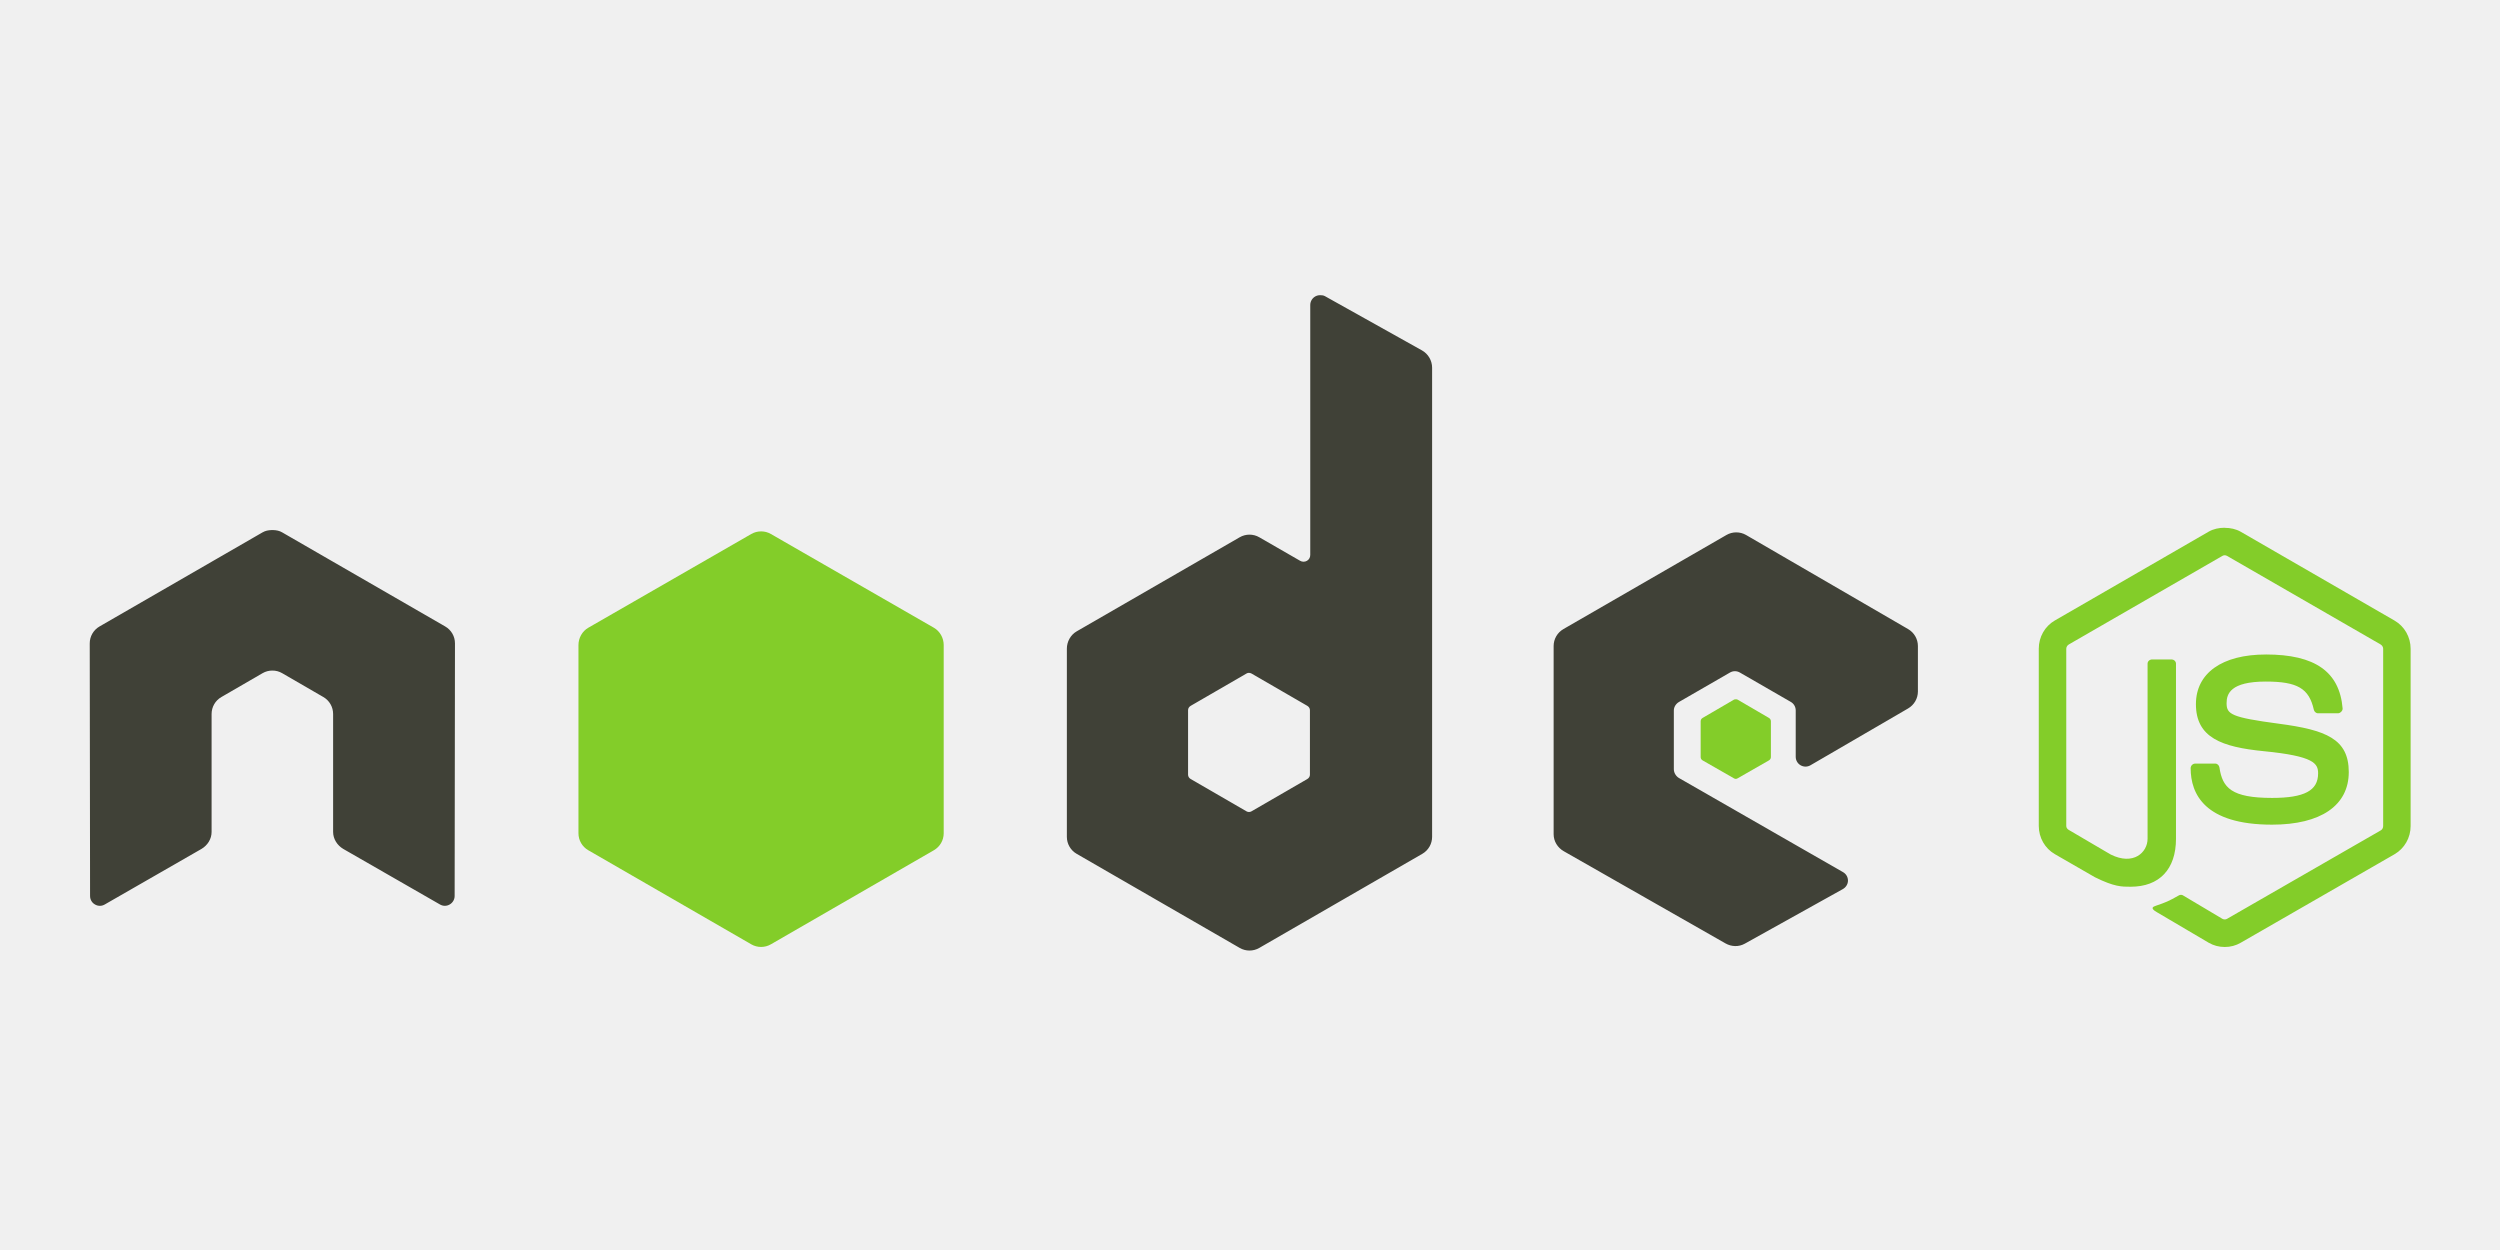
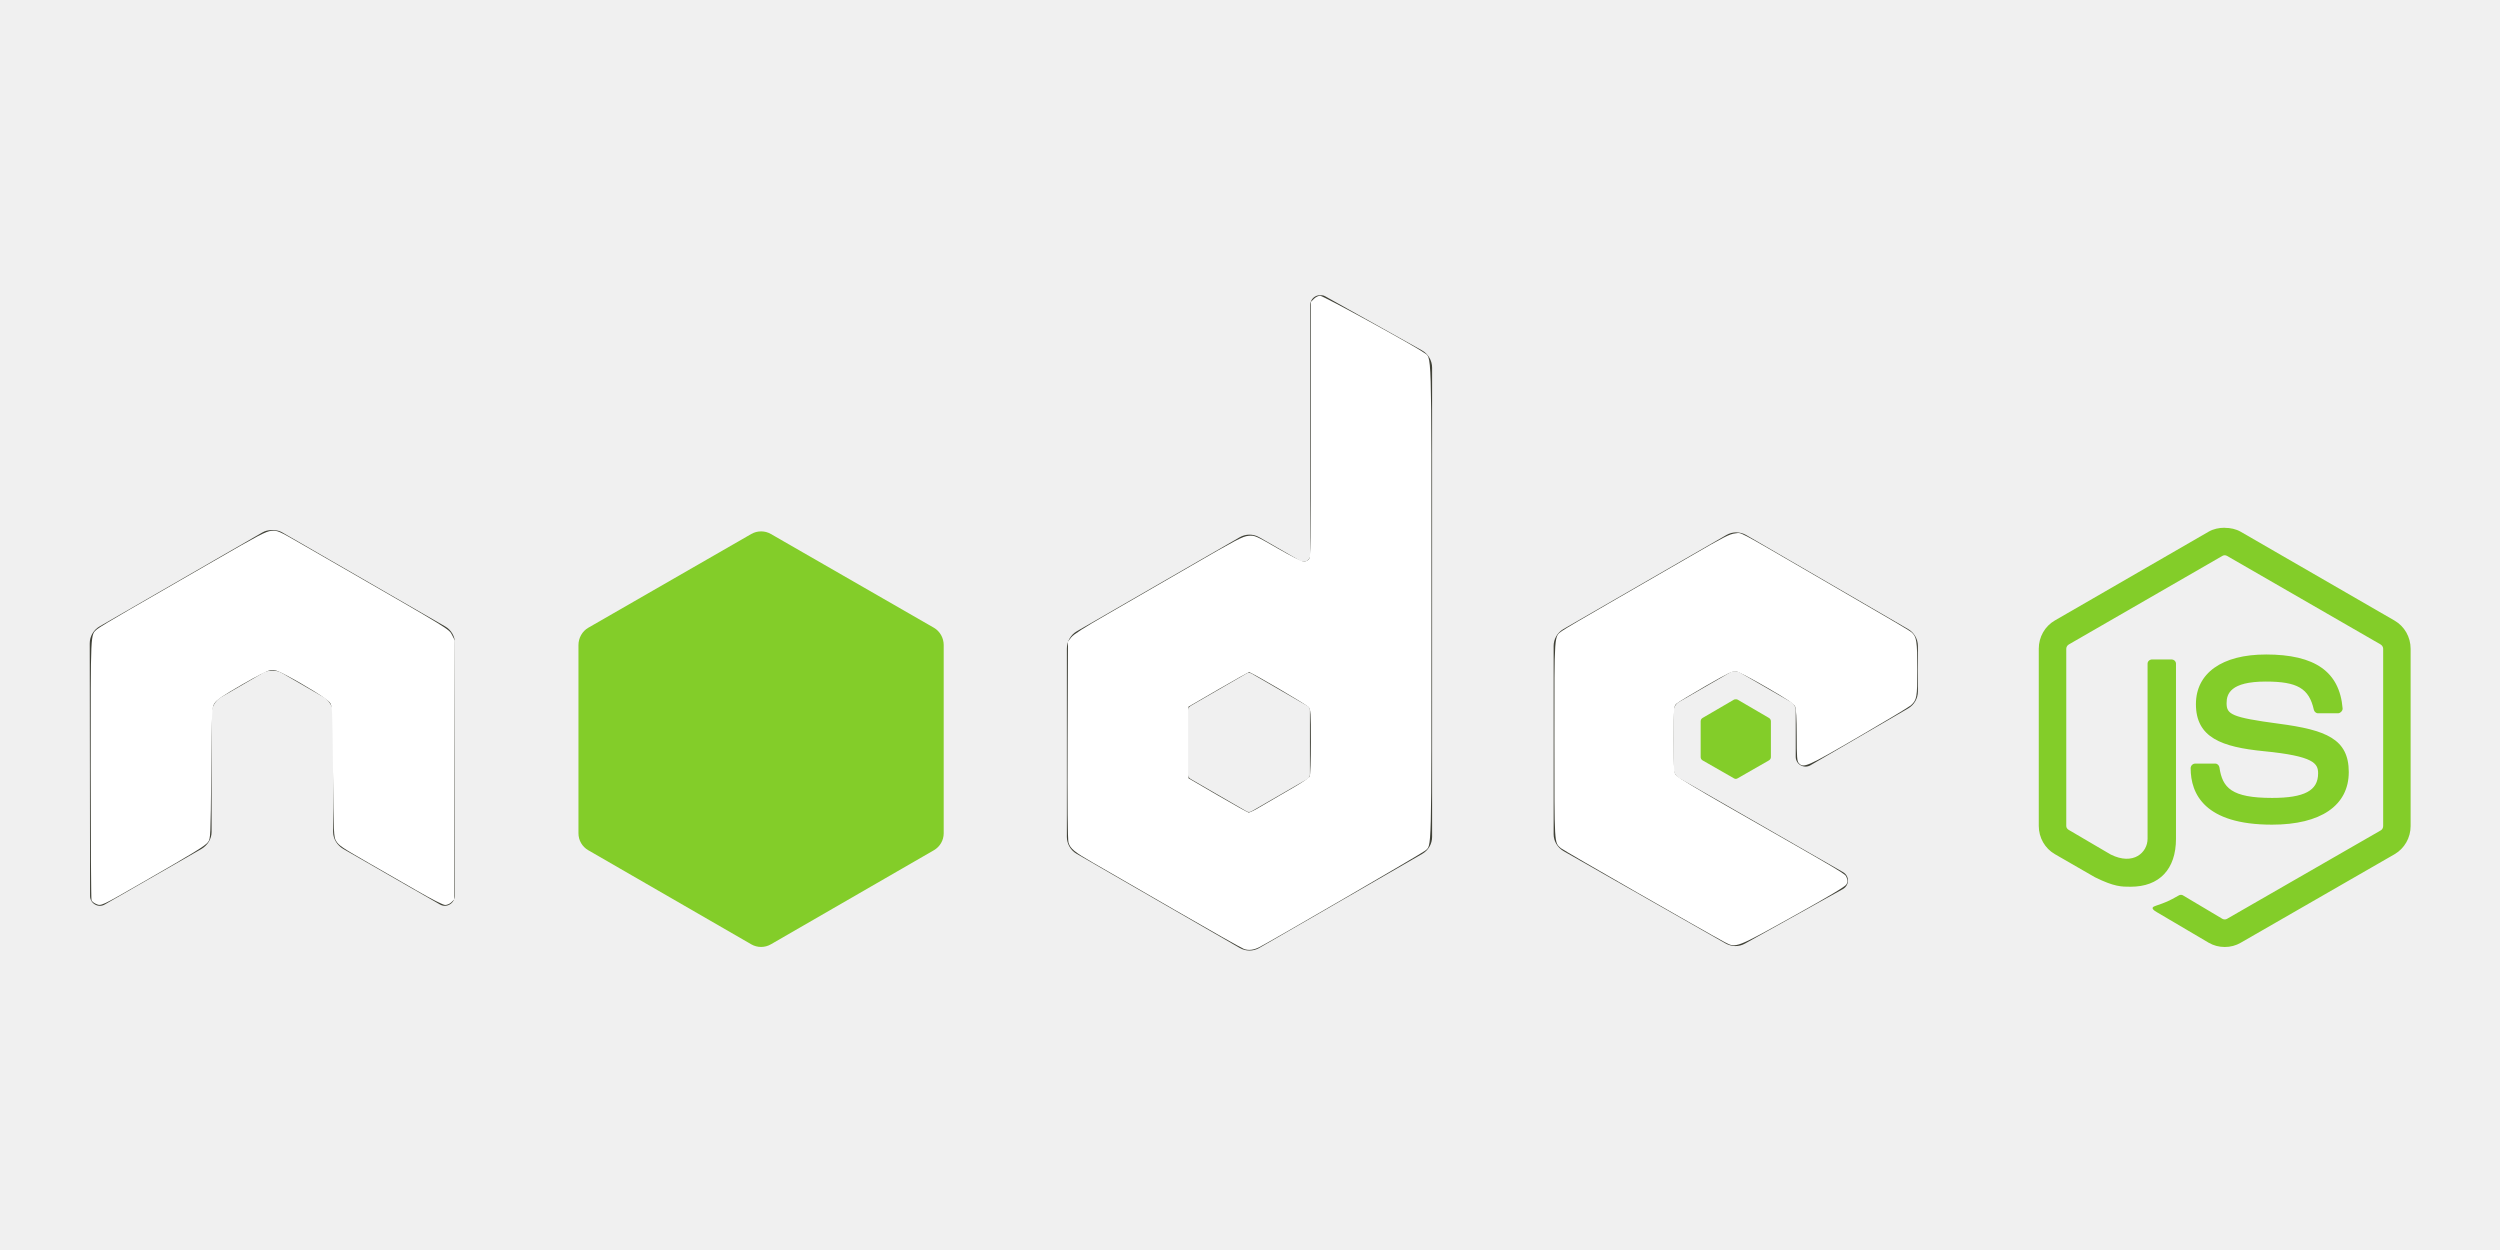
- <svg xmlns="http://www.w3.org/2000/svg" width="120" height="60" preserveAspectRatio="xMidYMid">
-   <g transform="matrix(.217946 0 0 .217946 4.120542 14.08555)">
-     <path d="M471.05 51.6c-1.245 0-2.455.257-3.526.863l-33.888 19.57c-2.193 1.263-3.526 3.65-3.526 6.188v39.07c0 2.537 1.333 4.92 3.526 6.187l8.85 5.1c4.3 2.12 5.886 2.086 7.843 2.086 6.366 0 10-3.863 10-10.577V81.542c0-.545-.472-.935-1.007-.935h-4.245c-.544 0-1.007.4-1.007.935v38.565c0 2.976-3.1 5.97-8.13 3.454l-9.2-5.396c-.325-.177-.576-.5-.576-.863v-39.07c0-.37.248-.748.576-.935l33.817-19.5c.317-.182.694-.182 1.007 0l33.817 19.5c.322.193.576.553.576.935v39.07c0 .373-.187.755-.504.935l-33.888 19.5c-.3.173-.7.173-1.007 0l-8.706-5.18c-.26-.152-.613-.14-.863 0-2.403 1.362-2.855 1.52-5.108 2.302-.555.193-1.4.494.288 1.44l11.368 6.7c1.082.626 2.288.935 3.526.935 1.255 0 2.443-.3 3.526-.935l33.888-19.5c2.193-1.276 3.526-3.65 3.526-6.187v-39.07c0-2.538-1.333-4.92-3.526-6.188l-33.888-19.57c-1.062-.606-2.28-.863-3.526-.863zm9.066 27.918c-9.65 0-15.397 4.107-15.397 10.936 0 7.4 5.704 9.444 14.966 10.36 11.08 1.085 11.944 2.712 11.944 4.893 0 3.783-3.016 5.396-10.145 5.396-8.956 0-10.925-2.236-11.584-6.7-.078-.478-.446-.863-.935-.863h-4.4a1.03 1.03 0 0 0-1.007 1.007c0 5.703 3.102 12.447 17.916 12.447 10.723 0 16.908-4.2 16.908-11.584 0-7.3-4.996-9.273-15.397-10.65-10.5-1.4-11.512-2.07-11.512-4.533 0-2.032.85-4.75 8.634-4.75 6.953 0 9.523 1.5 10.577 6.188.092.44.48.8.935.8h4.4c.27 0 .532-.166.72-.36.184-.207.314-.44.288-.72-.68-8.074-6.064-11.872-16.908-11.872z" fill="#83cd29" />
-     <path d="M271.82.383a2.18 2.18 0 0 0-1.079.288 2.18 2.18 0 0 0-1.079 1.871v55.042c0 .54-.252 1.024-.72 1.295a1.5 1.5 0 0 1-1.511 0l-8.994-5.18a4.31 4.31 0 0 0-4.317 0L218.218 74.42c-1.342.774-2.16 2.264-2.16 3.813v41.443a4.31 4.31 0 0 0 2.159 3.741l35.903 20.722a4.3 4.3 0 0 0 4.317 0l35.903-20.722a4.31 4.31 0 0 0 2.159-3.741V16.356c0-1.572-.858-3.047-2.23-3.813L272.9.598c-.336-.187-.708-.22-1.08-.216zM40.86 52.115c-.685.028-1.328.147-1.943.504L3.015 73.34a4.3 4.3 0 0 0-2.158 3.741L.93 132.7c0 .774.4 1.492 1.08 1.87.667.4 1.494.4 2.158 0l21.297-12.232c1.35-.8 2.23-2.196 2.23-3.74V92.623c0-1.55.815-2.97 2.16-3.74l9.066-5.252a4.25 4.25 0 0 1 2.158-.576 4.24 4.24 0 0 1 2.159.576L52.3 88.88c1.343.77 2.158 2.192 2.158 3.74v25.974c0 1.546.9 2.95 2.23 3.74l21.297 12.232c.67.4 1.495.4 2.158 0 .66-.38 1.08-1.097 1.08-1.87l.072-55.617a4.28 4.28 0 0 0-2.158-3.741L43.235 52.618c-.607-.356-1.253-.476-1.943-.504h-.43zm322.624.504a4.29 4.29 0 0 0-2.159.576l-35.903 20.722c-1.34.775-2.16 2.192-2.16 3.74V119.1c0 1.558.878 2.97 2.23 3.74l35.615 20.3c1.315.75 2.92.807 4.245.07l21.585-12.016c.685-.38 1.148-1.09 1.15-1.87s-.403-1.482-1.08-1.87l-36.12-20.722c-.676-.386-1.15-1.167-1.15-1.943V91.83c0-.774.48-1.484 1.15-1.87l11.224-6.476c.668-.386 1.488-.386 2.16 0L375.5 89.96a2.15 2.15 0 0 1 1.079 1.87v10.217a2.15 2.15 0 0 0 1.079 1.87c.673.388 1.488.39 2.16 0L401.33 91.4c1.335-.776 2.16-2.197 2.16-3.74v-10a4.32 4.32 0 0 0-2.159-3.741l-35.687-20.722a4.28 4.28 0 0 0-2.159-.576zm-107.35 30.94a1.21 1.21 0 0 1 .576.143l12.303 7.123c.334.193.576.55.576.935v14.246c0 .387-.24.743-.576.935l-12.303 7.123c-.335.19-.744.19-1.08 0l-12.303-7.123c-.335-.193-.576-.55-.576-.935V91.758c0-.386.242-.74.576-.935l12.303-7.122c.168-.097.316-.143.504-.143v-.001z" fill="#404137" />
-     <path d="M148.714 52.402a4.31 4.31 0 0 0-2.16.576l-35.903 20.65c-1.342.774-2.158 2.265-2.158 3.813v41.443a4.3 4.3 0 0 0 2.158 3.74l35.903 20.722a4.3 4.3 0 0 0 4.317 0l35.903-20.722a4.31 4.31 0 0 0 2.159-3.741V77.44c0-1.55-.816-3.04-2.16-3.813l-35.903-20.65a4.27 4.27 0 0 0-2.16-.576zm214.7 36.983c-.143 0-.302 0-.432.07l-6.907 4.03a.84.84 0 0 0-.432.719v7.915c0 .298.173.57.432.72l6.907 3.957a.75.75 0 0 0 .79 0l6.907-3.957c.256-.147.432-.422.432-.72v-7.915c0-.298-.175-.57-.432-.72l-6.907-4.03c-.128-.076-.216-.07-.36-.07z" fill="#83cd29" />
+ <svg xmlns="http://www.w3.org/2000/svg" width="120" height="60" preserveAspectRatio="xMidYMid" version="1.1" id="svg3">
+   <defs id="defs3" />
+   <g transform="matrix(.217946 0 0 .217946 4.120542 14.08555)" id="g3">
+     <path d="M471.05 51.6c-1.245 0-2.455.257-3.526.863l-33.888 19.57c-2.193 1.263-3.526 3.65-3.526 6.188v39.07c0 2.537 1.333 4.92 3.526 6.187l8.85 5.1c4.3 2.12 5.886 2.086 7.843 2.086 6.366 0 10-3.863 10-10.577V81.542c0-.545-.472-.935-1.007-.935h-4.245c-.544 0-1.007.4-1.007.935v38.565c0 2.976-3.1 5.97-8.13 3.454l-9.2-5.396c-.325-.177-.576-.5-.576-.863v-39.07c0-.37.248-.748.576-.935l33.817-19.5c.317-.182.694-.182 1.007 0l33.817 19.5c.322.193.576.553.576.935v39.07c0 .373-.187.755-.504.935l-33.888 19.5c-.3.173-.7.173-1.007 0l-8.706-5.18c-.26-.152-.613-.14-.863 0-2.403 1.362-2.855 1.52-5.108 2.302-.555.193-1.4.494.288 1.44l11.368 6.7c1.082.626 2.288.935 3.526.935 1.255 0 2.443-.3 3.526-.935l33.888-19.5c2.193-1.276 3.526-3.65 3.526-6.187v-39.07c0-2.538-1.333-4.92-3.526-6.188l-33.888-19.57c-1.062-.606-2.28-.863-3.526-.863zm9.066 27.918c-9.65 0-15.397 4.107-15.397 10.936 0 7.4 5.704 9.444 14.966 10.36 11.08 1.085 11.944 2.712 11.944 4.893 0 3.783-3.016 5.396-10.145 5.396-8.956 0-10.925-2.236-11.584-6.7-.078-.478-.446-.863-.935-.863h-4.4a1.03 1.03 0 0 0-1.007 1.007c0 5.703 3.102 12.447 17.916 12.447 10.723 0 16.908-4.2 16.908-11.584 0-7.3-4.996-9.273-15.397-10.65-10.5-1.4-11.512-2.07-11.512-4.533 0-2.032.85-4.75 8.634-4.75 6.953 0 9.523 1.5 10.577 6.188.092.44.48.8.935.8h4.4c.27 0 .532-.166.72-.36.184-.207.314-.44.288-.72-.68-8.074-6.064-11.872-16.908-11.872z" fill="#83cd29" id="path1" />
+     <path d="M271.82.383a2.18 2.18 0 0 0-1.079.288 2.18 2.18 0 0 0-1.079 1.871v55.042c0 .54-.252 1.024-.72 1.295a1.5 1.5 0 0 1-1.511 0l-8.994-5.18a4.31 4.31 0 0 0-4.317 0L218.218 74.42c-1.342.774-2.16 2.264-2.16 3.813v41.443a4.31 4.31 0 0 0 2.159 3.741l35.903 20.722a4.3 4.3 0 0 0 4.317 0l35.903-20.722a4.31 4.31 0 0 0 2.159-3.741V16.356c0-1.572-.858-3.047-2.23-3.813L272.9.598c-.336-.187-.708-.22-1.08-.216zM40.86 52.115c-.685.028-1.328.147-1.943.504L3.015 73.34a4.3 4.3 0 0 0-2.158 3.741L.93 132.7c0 .774.4 1.492 1.08 1.87.667.4 1.494.4 2.158 0l21.297-12.232c1.35-.8 2.23-2.196 2.23-3.74V92.623c0-1.55.815-2.97 2.16-3.74l9.066-5.252a4.25 4.25 0 0 1 2.158-.576 4.24 4.24 0 0 1 2.159.576L52.3 88.88c1.343.77 2.158 2.192 2.158 3.74v25.974c0 1.546.9 2.95 2.23 3.74l21.297 12.232c.67.4 1.495.4 2.158 0 .66-.38 1.08-1.097 1.08-1.87l.072-55.617a4.28 4.28 0 0 0-2.158-3.741L43.235 52.618c-.607-.356-1.253-.476-1.943-.504h-.43zm322.624.504a4.29 4.29 0 0 0-2.159.576l-35.903 20.722c-1.34.775-2.16 2.192-2.16 3.74V119.1c0 1.558.878 2.97 2.23 3.74l35.615 20.3c1.315.75 2.92.807 4.245.07l21.585-12.016c.685-.38 1.148-1.09 1.15-1.87s-.403-1.482-1.08-1.87l-36.12-20.722c-.676-.386-1.15-1.167-1.15-1.943V91.83c0-.774.48-1.484 1.15-1.87l11.224-6.476c.668-.386 1.488-.386 2.16 0L375.5 89.96a2.15 2.15 0 0 1 1.079 1.87v10.217a2.15 2.15 0 0 0 1.079 1.87c.673.388 1.488.39 2.16 0L401.33 91.4c1.335-.776 2.16-2.197 2.16-3.74v-10a4.32 4.32 0 0 0-2.159-3.741l-35.687-20.722a4.28 4.28 0 0 0-2.159-.576zm-107.35 30.94a1.21 1.21 0 0 1 .576.143l12.303 7.123c.334.193.576.55.576.935v14.246c0 .387-.24.743-.576.935l-12.303 7.123c-.335.19-.744.19-1.08 0l-12.303-7.123c-.335-.193-.576-.55-.576-.935V91.758c0-.386.242-.74.576-.935l12.303-7.122c.168-.097.316-.143.504-.143v-.001z" fill="#404137" id="path2" />
+     <path d="M148.714 52.402a4.31 4.31 0 0 0-2.16.576l-35.903 20.65c-1.342.774-2.158 2.265-2.158 3.813v41.443a4.3 4.3 0 0 0 2.158 3.74l35.903 20.722a4.3 4.3 0 0 0 4.317 0l35.903-20.722a4.31 4.31 0 0 0 2.159-3.741V77.44c0-1.55-.816-3.04-2.16-3.813l-35.903-20.65a4.27 4.27 0 0 0-2.16-.576zm214.7 36.983c-.143 0-.302 0-.432.07l-6.907 4.03a.84.84 0 0 0-.432.719v7.915c0 .298.173.57.432.72l6.907 3.957a.75.75 0 0 0 .79 0l6.907-3.957c.256-.147.432-.422.432-.72v-7.915c0-.298-.175-.57-.432-.72l-6.907-4.03c-.128-.076-.216-.07-.36-.07z" fill="#83cd29" id="path3" />
  </g>
+   <path style="fill:#ffffff;stroke-width:0.06" d="M 4.616,43.391 C 4.514,43.348 4.414,43.268 4.393,43.212 c -0.021,-0.056 -0.039,-2.905 -0.039,-6.332 0,-6.717 -0.015,-6.388 0.307,-6.679 0.077,-0.07 0.784,-0.496 1.571,-0.948 0.787,-0.452 2.572,-1.48 3.966,-2.285 2.226,-1.286 2.571,-1.467 2.833,-1.488 0.287,-0.023 0.34,3.21e-4 1.402,0.613 0.607,0.35 1.425,0.822 1.819,1.049 5.373,3.095 5.299,3.05 5.445,3.335 l 0.136,0.268 -0.017,6.216 -0.017,6.216 -0.131,0.131 c -0.073,0.073 -0.205,0.131 -0.298,0.131 -0.105,-1.1e-5 -0.623,-0.263 -1.39,-0.705 -0.672,-0.388 -1.666,-0.959 -2.207,-1.269 -1.374,-0.788 -1.505,-0.876 -1.64,-1.099 -0.114,-0.189 -0.12,-0.332 -0.149,-3.339 -0.029,-3.072 -0.033,-3.146 -0.155,-3.31 -0.126,-0.169 -1.17,-0.821 -2.11,-1.316 -0.415,-0.219 -0.545,-0.261 -0.73,-0.236 -0.139,0.019 -0.669,0.287 -1.392,0.706 -0.91,0.527 -1.196,0.722 -1.298,0.885 -0.129,0.207 -0.131,0.249 -0.16,3.352 -0.029,3.057 -0.033,3.146 -0.153,3.31 C 9.853,40.6 9.327,40.923 6.799,42.376 4.833,43.506 4.86,43.494 4.616,43.391 Z" id="path4" />
+   <path style="fill:#ffffff;stroke-width:0.06" d="m 59.702,45.546 c -0.115,-0.042 -1.618,-0.891 -3.34,-1.886 -1.722,-0.995 -3.48,-2.01 -3.907,-2.255 -0.888,-0.51 -1.082,-0.67 -1.167,-0.965 -0.04,-0.139 -0.055,-1.825 -0.043,-4.928 l 0.018,-4.716 0.157,-0.204 c 0.11,-0.144 0.621,-0.471 1.73,-1.107 0.865,-0.497 2.673,-1.541 4.018,-2.32 2.159,-1.251 2.482,-1.42 2.755,-1.445 0.303,-0.027 0.332,-0.015 1.409,0.606 0.605,0.348 1.166,0.633 1.247,0.633 0.081,0 0.191,-0.049 0.246,-0.109 0.09,-0.1 0.099,-0.618 0.099,-6.235 V 14.488 l 0.146,-0.146 c 0.081,-0.081 0.214,-0.146 0.297,-0.146 0.147,0 4.57,2.426 4.975,2.729 0.393,0.294 0.366,-0.579 0.366,12.004 0,12.377 0.02,11.605 -0.307,11.908 -0.117,0.108 -7.407,4.349 -7.953,4.626 -0.277,0.141 -0.517,0.168 -0.746,0.085 z m 0.586,-6.699 c 0.272,-0.155 0.55,-0.316 1.876,-1.091 0.354,-0.207 0.669,-0.424 0.701,-0.483 0.033,-0.062 0.058,-0.773 0.058,-1.656 0,-1.388 -0.011,-1.561 -0.104,-1.671 -0.107,-0.126 -2.755,-1.68 -2.862,-1.68 -0.033,0 -0.7,0.372 -1.484,0.827 l -1.424,0.827 v 1.719 1.719 l 1.402,0.819 c 0.771,0.45 1.437,0.821 1.48,0.824 0.043,0.003 0.204,-0.066 0.358,-0.154 z" id="path5" />
+   <path style="fill:#ffffff;stroke-width:0.06" d="m 82.813,45.238 c -0.959,-0.512 -7.777,-4.422 -7.893,-4.526 -0.319,-0.286 -0.307,-0.084 -0.307,-5.195 0,-5.229 -0.02,-4.946 0.373,-5.237 0.107,-0.079 1.12,-0.675 2.252,-1.325 1.132,-0.65 2.89,-1.664 3.907,-2.254 1.594,-0.925 1.89,-1.076 2.147,-1.098 0.334,-0.028 -0.059,-0.235 3.757,1.98 3.827,2.221 4.597,2.674 4.705,2.767 0.242,0.21 0.275,0.422 0.275,1.769 0,1.371 -0.018,1.471 -0.307,1.738 -0.077,0.071 -1.205,0.749 -2.506,1.506 -2.489,1.448 -2.647,1.518 -2.873,1.268 -0.085,-0.094 -0.099,-0.28 -0.101,-1.327 -0.002,-0.821 -0.026,-1.274 -0.076,-1.389 -0.057,-0.134 -0.349,-0.331 -1.354,-0.915 -0.705,-0.409 -1.367,-0.758 -1.472,-0.776 -0.164,-0.028 -0.372,0.072 -1.461,0.698 -0.699,0.402 -1.33,0.786 -1.404,0.853 -0.133,0.121 -0.134,0.139 -0.134,1.719 0,1.572 0.002,1.599 0.134,1.745 0.074,0.082 1.127,0.717 2.341,1.411 5.99,3.427 5.741,3.278 5.821,3.471 0.062,0.15 0.06,0.208 -0.01,0.332 -0.059,0.105 -0.83,0.566 -2.542,1.52 -2.75,1.532 -2.761,1.536 -3.269,1.265 z" id="path6" />
</svg>
